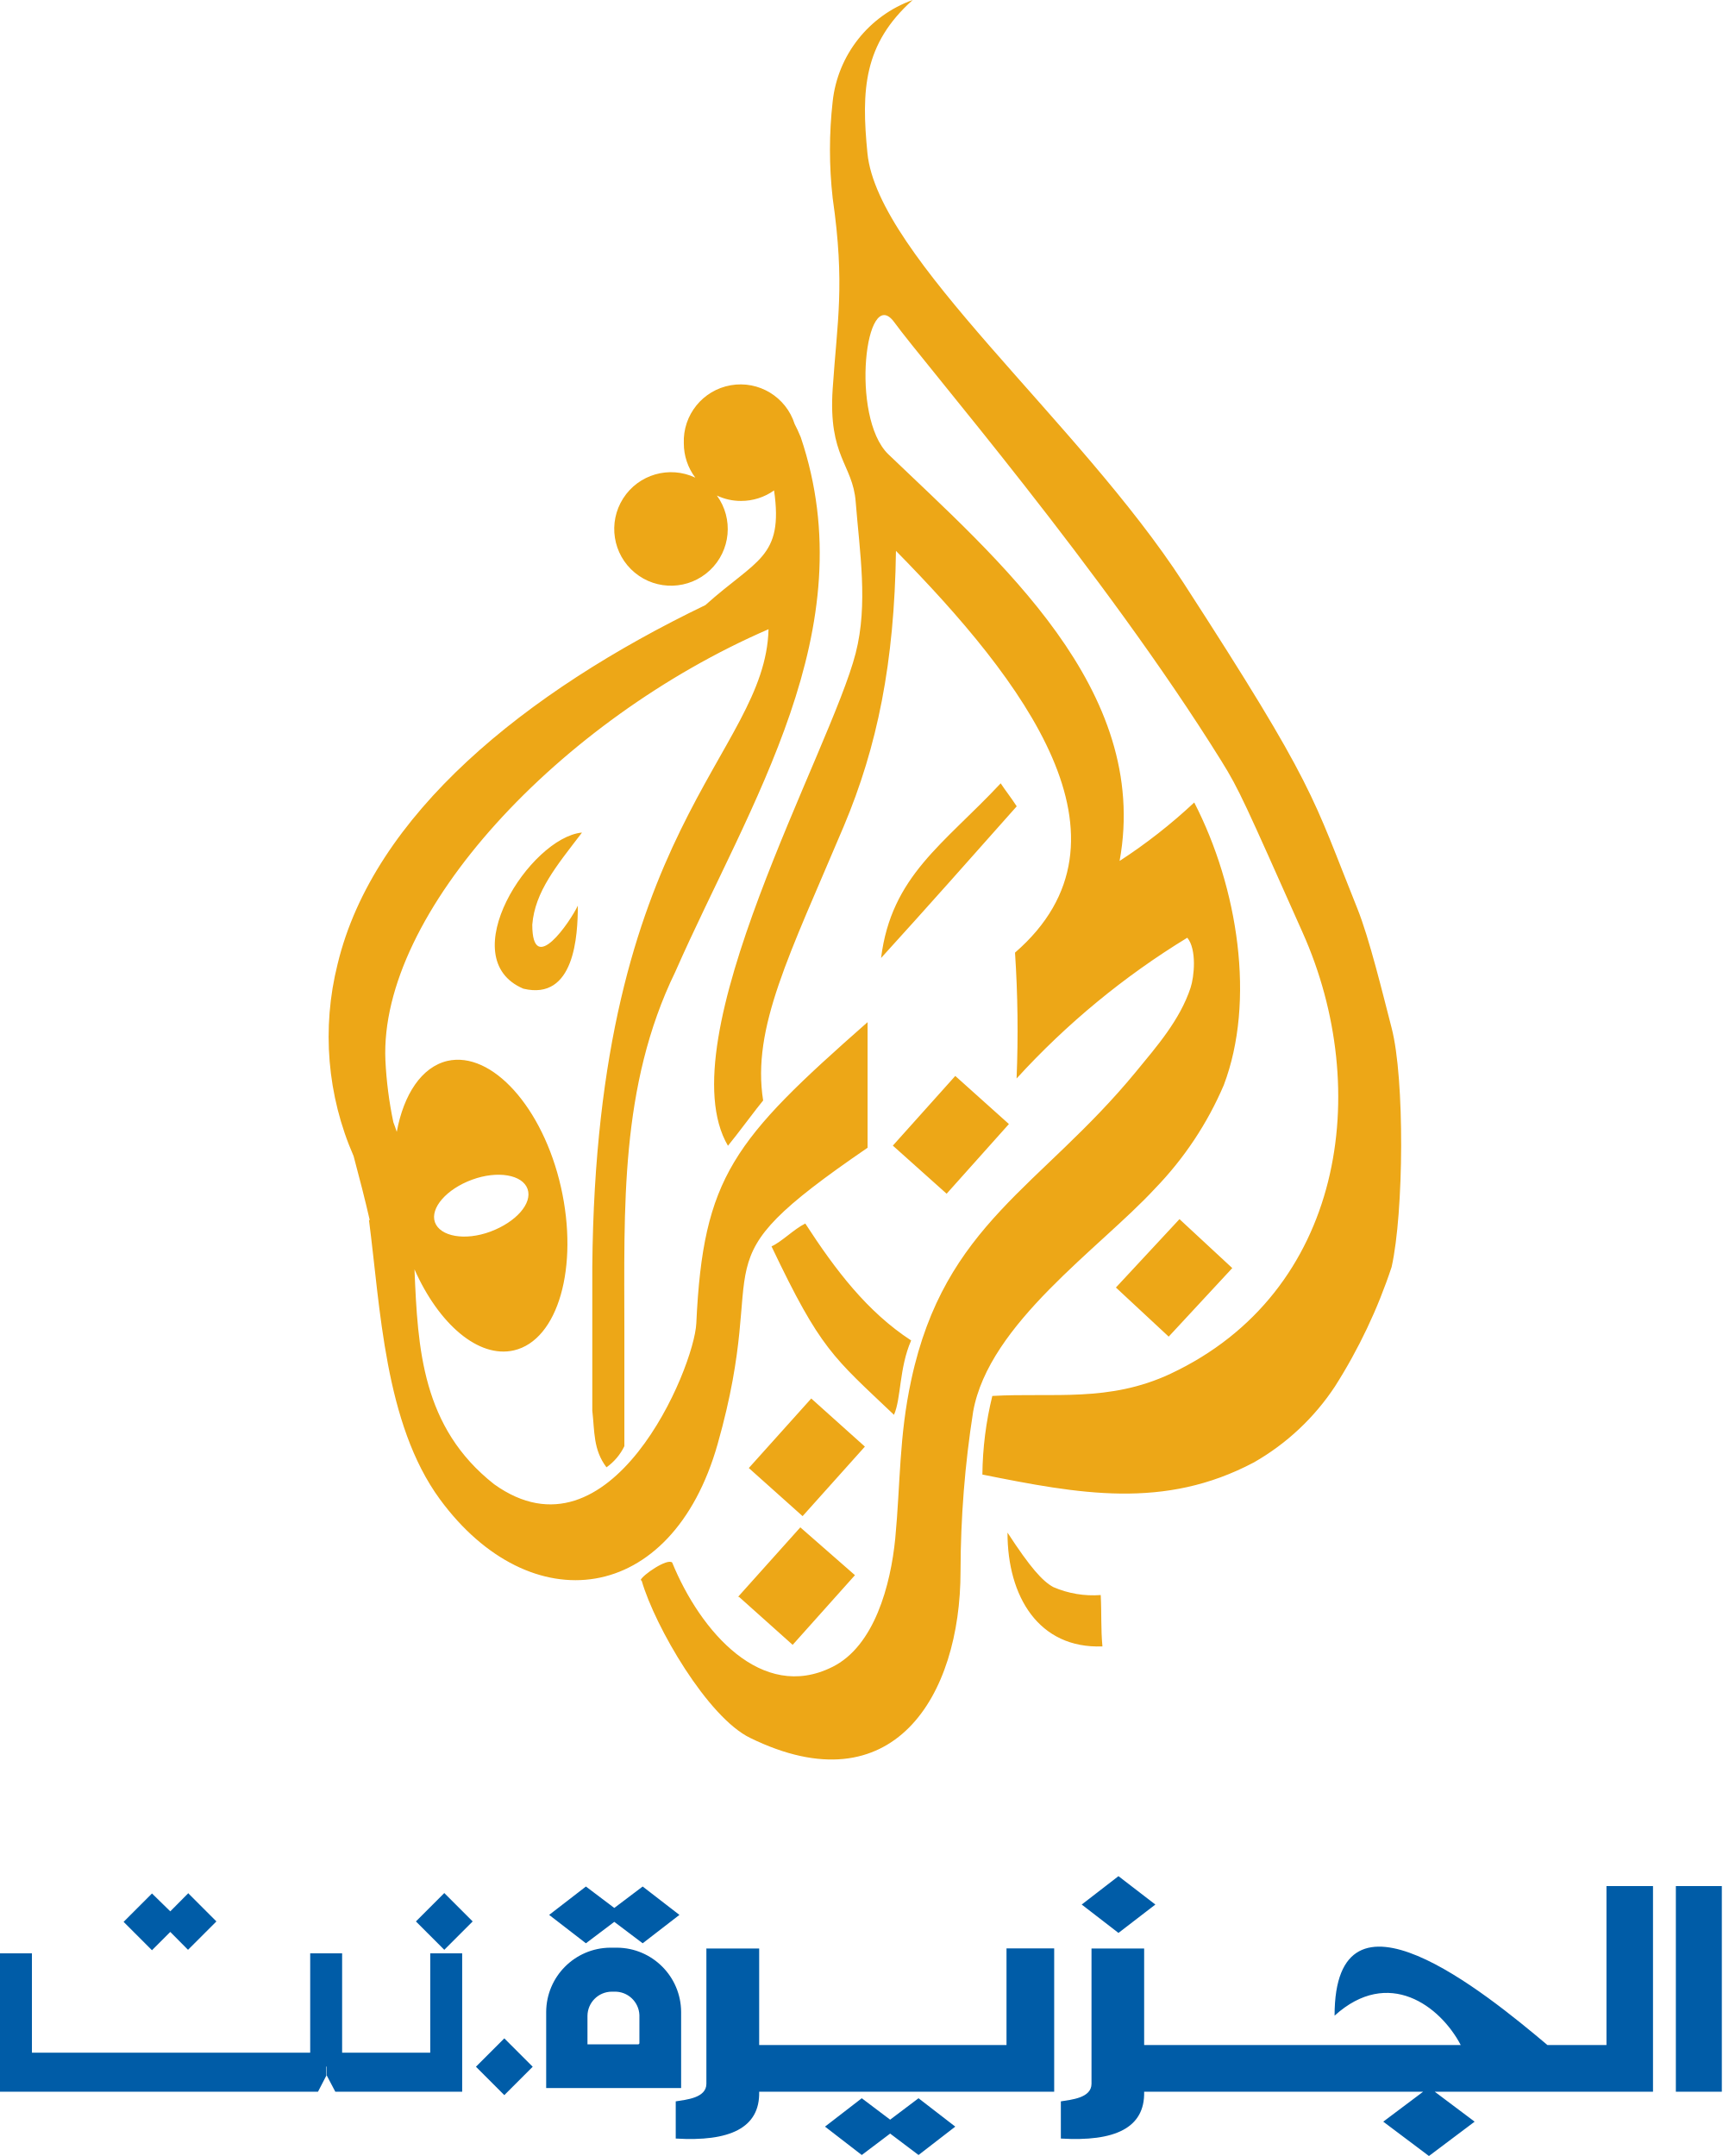
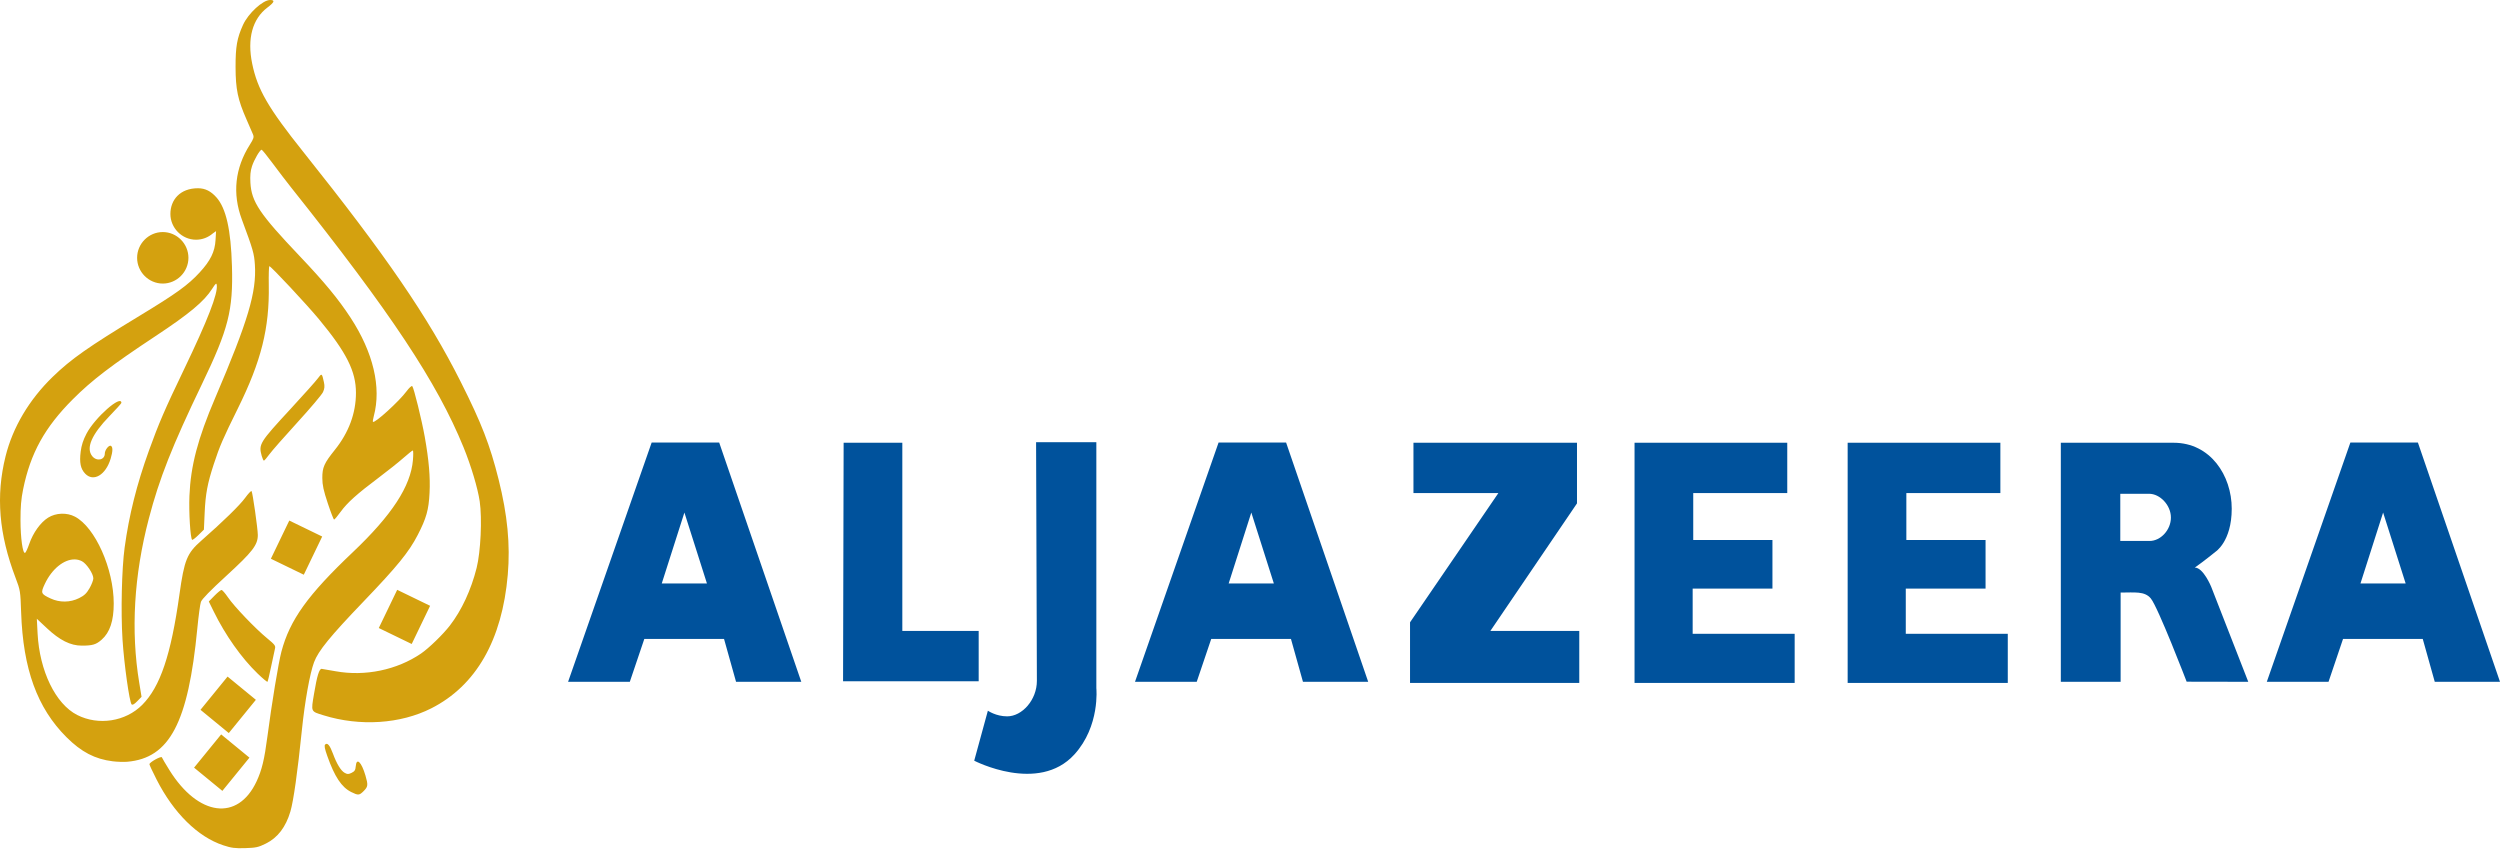
- <svg xmlns="http://www.w3.org/2000/svg" viewBox="0 0 121.38 151.93">
-   <g id="Layer_2" data-name="Layer 2">
-     <g id="Layer_1-2" data-name="Layer 1">
-       <path d="M26.06,86c-.33-1.45-.73-3-1.14-4.53a21,21,0,0,1-1.13-13.53C26.32,57.42,37,48.76,49.71,42.64c3.59-3.23,5.52-3.32,4.84-8.08v0a4,4,0,0,1-2.33.74,3.92,3.92,0,0,1-1.7-.38A4,4,0,1,1,49,33.66a4,4,0,0,1-.81-2.41A4,4,0,0,1,56,29.88c.13.25.28.56.43.93C61,44.37,52.82,56.6,47.59,68.48,43.66,76.56,44,85.15,44,93.83v8.08a3.93,3.93,0,0,1-1.26,1.49c-.94-1.24-.83-2.51-1-4V89.29C42,58.21,53.93,53.23,54.16,44.34c-14.71,6.37-27.45,20-27,30.38a27.56,27.56,0,0,0,.56,4.36c.08.22.17.45.24.68.49-2.64,1.75-4.57,3.57-5,3.13-.71,6.73,3.28,8,8.89s-.19,10.79-3.32,11.51c-2.49.57-5.29-1.85-7-5.71.23,5.61.53,11.14,5.61,15.14,8.21,5.88,14.1-8.17,14.25-11.34.48-10.34,2.62-12.9,12.07-21.22,0,3.9,0,5.53,0,8.85-12.51,8.57-6.68,7.17-10.57,20.89-3.24,11.41-13.21,12.54-19.57,3.88-3.91-5.34-4.19-13.5-5-19.69ZM41,58.67c-3.65.37-9.13,8.87-4.12,11,3.62.87,3.84-3.76,3.84-5.85-.52,1.11-3.21,5.07-3.21,1.34.19-2.33,1.7-4.13,3.49-6.47ZM63,99.7c-4.28-4.07-5.16-4.57-8.63-11.87.73-.33,1.57-1.21,2.38-1.61,2.13,3.28,4.36,6.22,7.46,8.24-.85,1.94-.7,4.09-1.21,5.24Zm-11,12.84,4.4-4.91L60.25,111l-4.39,4.91-3.79-3.39Zm-6.85-1.2c.12-.34,1.87-1.55,2.22-1.23,2,4.89,6.32,9.82,11.26,7.37,3-1.46,4.14-5.82,4.46-9.07.37-3.89.26-7.17,1.13-11.18,2.37-11,9.13-13.56,15.82-21.69,1.47-1.79,3.11-3.66,3.86-5.93.26-.78.45-2.71-.23-3.53A55.22,55.22,0,0,0,71.64,76a82.91,82.91,0,0,0-.11-8.87c9.22-8,.57-19.2-8.39-28.31-.11,7.88-1.31,13.78-3.68,19.41-3.83,9.07-6.49,14.2-5.68,19.32-.34.39-1.91,2.51-2.48,3.19-4.37-7.43,7.25-27.85,9-34.71.89-3.45.28-7.14,0-10.69-.21-2.63-1.94-3.15-1.62-7.94s.88-7.31,0-13.44a30.41,30.41,0,0,1,0-6.81A8.58,8.58,0,0,1,64.32,0c-3.47,3.1-3.63,6.34-3.19,10.8.73,7.33,14.9,18.9,22.27,30.27,9.35,14.44,9.06,15,12.25,22.94.85,2.11,1.79,6,2.42,8.43.93,3.57.86,13,0,16.84a37.74,37.74,0,0,1-4,8.43,16.85,16.85,0,0,1-5.7,5.34c-6.34,3.36-12.34,2.22-19.14.86a24.21,24.21,0,0,1,.7-5.54c4.3-.24,8.21.47,12.55-1.56,12.24-5.74,14.28-20,9.32-31.09-4.09-9.17-4.46-10.06-5.73-12.1C77.73,40.21,65.19,25.7,63,22.68,61,20,59.9,29.37,62.59,32c7.71,7.4,18.52,16.57,16.31,28.67a37.89,37.89,0,0,0,5.26-4.12c3.09,6,4.33,14,2.08,19.92a24.07,24.07,0,0,1-4.85,7.29c-3.9,4.22-11.7,9.5-12.81,15.71a73.32,73.32,0,0,0-.89,11.26c0,8.78-4.74,16.67-14.82,11.74-3-1.45-6.71-7.84-7.65-11.08ZM71,108c1.61,2.47,2.46,3.42,3.23,3.84a7.07,7.07,0,0,0,3.34.56c.07,1.37,0,2.31.12,3.62-4.5.17-6.69-3.53-6.69-8Zm7.64-17.27,4.48-4.82,3.72,3.45-4.48,4.83-3.72-3.46Zm-15.72-10,4.4-4.91,3.78,3.39-4.39,4.91-3.79-3.39Zm-.83-13.22c.73-5.8,4.4-8,8.43-12.31.32.49.73,1,1.13,1.62-3.16,3.56-6.32,7.13-9.56,10.69Zm-9.32,35.94,4.4-4.9,3.78,3.39-4.39,4.9-3.79-3.39ZM30.65,86.13c-.35-1,.82-2.34,2.62-3s3.56-.35,3.91.66-.82,2.33-2.62,3-3.55.34-3.91-.66Z" fill="#eda717" fill-rule="evenodd" />
-       <path d="M76.92,137.31h3.71v6.8h22.31c-1.44-2.75-5.09-5.51-8.89-2.07,0-10.29,10.62-1.62,15,2.07h4.16v-11.2h3.28V147.4H101.11l2.81,2.11-3.22,2.42-3.22-2.42,2.81-2.11H80.63c.06,2.56-2.07,3.53-5.87,3.3v-2.62c.72-.12,2.16-.23,2.16-1.24v-9.54ZM2.25,144.65H21.86v-7h2.25v7h6.21v-7h2.25v9.75H23.63l-.6-1.14v-.63H23v.63l-.59,1.14H0v-9.75H2.25v7Zm11-11.25,2,2-2,2L12,136.14l-1.29,1.29-2-2,2-2L12,134.69l1.28-1.29Zm18.06,0,2,2-2,2-2-2,2-2Zm4.23,10.24,2,2-2,2-2-2,2-2Zm7.75-9.19,2-1.51,2.59,2-2.59,2-2-1.51-2,1.51-2.59-2,2.59-2,2,1.51ZM48,147.14H38.49v-5.36A4.55,4.55,0,0,1,43,137.25h.48A4.55,4.55,0,0,1,48,141.78v5.36Zm-3-3.08h-3.6v-2a1.72,1.72,0,0,1,1.71-1.71h.18A1.72,1.72,0,0,1,45.06,142v2Zm4.73-6.75H53.5v6.8H70.93V137.3h3.36v6.81h0v3.29H53.5c.06,2.56-2.08,3.53-5.88,3.3,0-1,0-1.64,0-2.62.72-.12,2.16-.23,2.16-1.24v-9.54Zm13,12.06,2-1.51,2.59,2-2.59,2-2-1.51-2,1.51-2.59-2,2.59-2,2,1.51Zm13.5-15.16,2.59-2,2.6,2-2.6,2-2.59-2Zm41.83-1.3h3.28V147.4H118.1V132.91Z" fill="#005ca7" fill-rule="evenodd" />
+ <svg xmlns="http://www.w3.org/2000/svg" version="1.1" x="0" y="0" width="560" height="190" viewBox="0, 0, 560, 190">
+   <g id="Layer_1">
+     <g>
+       <path d="M50.003,189.344 C44.31,187.461 38.907,182.133 35.082,174.628 C34.197,172.892 33.473,171.344 33.473,171.189 C33.473,170.748 36.138,169.275 36.263,169.648 C36.322,169.824 37.075,171.101 37.938,172.488 C44.416,182.89 53.282,184.033 57.483,175.009 C58.661,172.477 59.224,170.142 59.901,164.975 C60.87,157.575 62.366,148.51 63.036,145.974 C64.914,138.869 68.938,133.263 79.012,123.708 C87.779,115.393 92.004,108.923 92.498,103.055 C92.598,101.873 92.585,100.906 92.47,100.906 C92.355,100.906 91.404,101.663 90.357,102.587 C89.31,103.513 86.864,105.463 84.923,106.921 C79.947,110.659 77.795,112.586 76.322,114.62 C75.619,115.591 74.951,116.386 74.838,116.386 C74.724,116.386 74.086,114.741 73.42,112.73 C72.465,109.852 72.205,108.65 72.2,107.069 C72.189,104.698 72.609,103.756 75.012,100.762 C78.13,96.876 79.731,92.553 79.734,88.006 C79.737,83.167 77.619,78.952 71.434,71.49 C68.678,68.165 60.696,59.627 60.343,59.627 C60.228,59.627 60.166,61.529 60.206,63.855 C60.372,73.516 58.523,80.891 53.278,91.497 C49.929,98.269 49.223,99.9 47.885,103.976 C46.476,108.274 46.032,110.641 45.844,114.86 L45.675,118.638 L44.436,119.859 C43.754,120.53 43.122,121.006 43.032,120.916 C42.635,120.516 42.283,114.75 42.432,111.082 C42.707,104.331 44.295,98.289 48.195,89.153 C55.576,71.863 57.491,65.443 57.096,59.31 C56.931,56.769 56.703,55.976 54.174,49.163 C52.019,43.354 52.628,37.684 55.975,32.399 C56.823,31.06 56.926,30.723 56.672,30.107 C56.508,29.709 55.854,28.201 55.218,26.755 C53.266,22.318 52.782,20.006 52.767,15.05 C52.753,10.453 53.094,8.517 54.445,5.556 C55.617,2.985 58.873,0 60.503,0 C61.657,0 61.483,0.49 59.901,1.688 C56.539,4.236 55.336,8.659 56.487,14.248 C57.68,20.047 60.056,24.152 67.927,34.012 C86.523,57.306 95.875,70.966 103.209,85.544 C107.873,94.816 109.754,99.662 111.689,107.402 C113.682,115.368 114.319,121.977 113.744,128.712 C112.493,143.366 106.642,153.588 96.594,158.673 C89.688,162.168 80.627,162.757 72.505,160.238 C69.562,159.327 69.654,159.53 70.34,155.426 C71.021,151.353 71.512,149.764 72.067,149.825 C72.283,149.85 73.681,150.091 75.173,150.36 C81.775,151.556 88.901,150.079 94.309,146.394 C96.056,145.203 99.242,142.11 100.78,140.113 C103.421,136.684 105.526,132.147 106.762,127.221 C107.673,123.591 108.019,116.18 107.458,112.326 C107.027,109.369 105.523,104.339 103.831,100.189 C97.899,85.647 87.56,70.069 65.212,41.996 C64.207,40.735 62.359,38.317 61.102,36.621 C59.846,34.926 58.723,33.54 58.607,33.54 C58.223,33.54 56.931,35.754 56.444,37.247 C56.099,38.306 56.001,39.344 56.092,40.938 C56.34,45.227 58.139,47.904 67.158,57.394 C72.662,63.186 75.774,66.953 78.519,71.149 C83.62,78.949 85.462,86.752 83.728,93.217 C83.558,93.852 83.473,94.427 83.541,94.495 C83.928,94.882 89.427,89.875 91.083,87.628 C91.645,86.866 92.21,86.357 92.345,86.493 C92.691,86.84 94.484,94.119 95.151,97.881 C96.077,103.113 96.398,106.854 96.22,110.399 C96.031,114.207 95.507,116.076 93.573,119.826 C91.604,123.649 88.991,126.858 81.42,134.753 C73.933,142.56 71.292,145.799 70.347,148.334 C69.405,150.865 68.277,157.155 67.622,163.542 C66.661,172.923 65.743,179.426 65.051,181.772 C64.018,185.272 62.196,187.654 59.55,188.961 C57.87,189.791 57.339,189.908 54.917,189.981 C52.619,190.051 51.833,189.948 50.003,189.344 z M78.677,177.418 C76.515,176.344 74.953,173.991 73.308,169.332 C72.73,167.699 72.603,167.01 72.833,166.779 C73.326,166.283 73.878,166.92 74.565,168.778 C75.425,171.108 76.351,172.633 77.193,173.108 C77.817,173.459 78.035,173.46 78.76,173.114 C79.434,172.79 79.618,172.501 79.688,171.639 C79.856,169.615 80.964,170.669 81.855,173.699 C82.482,175.83 82.44,176.215 81.478,177.18 C80.484,178.179 80.249,178.199 78.677,177.418 z M55.876,169.712 L49.537,164.509 L43.472,171.953 L49.811,177.157 z M38.168,47.926 C38.168,51.047 40.743,53.696 43.916,53.696 C45.341,53.696 46.642,53.17 47.647,52.307 L48.397,51.77 L48.281,53.767 C48.133,56.392 47.151,58.397 44.72,61.032 C42.092,63.881 39.533,65.727 31.189,70.788 C19.788,77.703 15.916,80.424 11.811,84.405 C6.535,89.52 2.856,95.719 1.244,102.214 C-0.958,111.082 -0.252,119.609 3.484,129.428 C4.552,132.237 4.572,132.396 4.734,137.169 C5.162,149.854 8.332,158.581 14.89,165.127 C18.221,168.453 21.268,170.036 25.244,170.53 C26.238,170.653 27.69,170.703 28.475,170.637 C37.998,169.83 42.16,161.922 44.202,140.752 C44.467,137.993 44.829,135.326 45.005,134.822 C45.222,134.204 47.102,132.282 50.788,128.901 C56.59,123.58 57.749,122.067 57.751,119.844 C57.751,118.47 56.584,110.273 56.349,110.008 C56.246,109.891 55.586,110.59 54.886,111.557 C53.713,113.173 49.975,116.821 45.085,121.116 C41.879,123.932 41.281,125.411 40.194,133.173 C38.299,146.702 35.894,153.834 31.858,157.889 C28.129,161.636 22.062,162.582 17.292,160.156 C12.444,157.69 8.855,150.298 8.419,141.899 L8.25,138.602 L10.454,140.672 C13.389,143.423 15.775,144.622 18.327,144.622 C20.732,144.623 21.523,144.387 22.772,143.287 C24.609,141.669 25.476,139.076 25.476,135.189 C25.476,127.425 21.325,118.117 16.792,115.732 C14.963,114.77 12.526,114.863 10.776,115.956 C9.086,117.012 7.418,119.328 6.554,121.832 C6.2,122.859 5.783,123.762 5.626,123.838 C5.099,124.098 4.6,120.576 4.59,116.529 C4.583,113.555 4.738,111.76 5.18,109.596 C6.83,101.505 10.018,95.737 16.319,89.431 C20.58,85.164 24.981,81.803 34.839,75.286 C42.46,70.247 45.716,67.526 47.521,64.697 C48.318,63.448 48.48,63.318 48.557,63.855 C48.829,65.768 46.527,71.694 41.238,82.703 C36.904,91.723 35.547,94.874 33.366,100.924 C30.616,108.555 28.91,115.365 27.913,122.692 C27.274,127.383 27.048,137.055 27.44,143.215 C27.788,148.7 28.997,157.293 29.483,157.782 C29.679,157.978 30.08,157.755 30.733,157.084 L31.706,156.089 L31.189,152.936 C29.276,141.309 30.001,128.897 33.339,116.162 C35.699,107.156 38.532,99.977 45.255,85.999 C51.178,73.686 52.24,69.522 51.958,59.627 C51.723,51.417 50.639,46.624 48.459,44.192 C47.268,42.862 46.007,42.167 44.344,42.167 C40.303,42.167 38.168,44.801 38.168,47.926 z M57.315,156.758 L50.977,151.555 L44.911,158.999 L51.25,164.203 z M57.724,150.894 C54.098,147.401 50.484,142.293 47.864,136.956 L46.774,134.737 L48.038,133.444 C48.733,132.734 49.445,132.152 49.622,132.152 C49.8,132.152 50.446,132.894 51.061,133.8 C52.437,135.83 57.195,140.805 59.831,142.969 C61.568,144.396 61.765,144.657 61.592,145.316 C61.486,145.722 61.098,147.522 60.731,149.314 C60.363,151.107 59.997,152.64 59.916,152.72 C59.836,152.8 58.849,151.979 57.724,150.894 z M96.344,135.7 L88.97,132.121 L84.849,140.677 L92.222,144.254 z M16.782,125.309 C17.335,125.323 17.863,125.462 18.362,125.72 C19.395,126.256 20.91,128.534 20.907,129.554 C20.904,129.957 20.522,130.948 20.058,131.759 C19.401,132.908 18.888,133.395 17.72,133.979 C15.734,134.974 13.361,135.007 11.338,134.061 C9.15,133.037 9.075,132.847 10.044,130.79 C11.655,127.37 14.388,125.243 16.782,125.309 z M72.171,120.182 L64.799,116.604 L60.678,125.158 L68.05,128.736 z M19.08,106.098 C18.045,105.013 17.763,103.635 18.072,101.163 C18.25,99.746 18.635,98.552 19.373,97.147 C21.256,93.548 27.19,88.315 27.19,90.252 C27.19,90.365 25.984,91.702 24.51,93.223 C20.528,97.332 19.222,100.347 20.641,102.157 C21.633,103.423 23.477,103.059 23.477,101.597 C23.477,100.786 24.424,99.604 24.859,99.874 C25.302,100.149 25.277,101.099 24.784,102.746 C23.685,106.408 20.924,108.03 19.08,106.098 z M58.623,102.124 C57.896,99.502 58.118,99.143 65.143,91.539 C68.03,88.413 70.759,85.356 71.207,84.744 C72.08,83.553 72.12,83.579 72.559,85.615 C72.756,86.529 72.708,87.044 72.352,87.83 C72.097,88.392 69.51,91.453 66.604,94.633 C63.698,97.811 60.87,101.032 60.321,101.79 C59.771,102.547 59.231,103.175 59.12,103.183 C59.01,103.192 58.786,102.716 58.623,102.124 z M42.209,57.749 C42.209,60.913 39.614,63.518 36.461,63.518 C33.307,63.518 30.713,60.913 30.713,57.749 C30.713,54.585 33.307,51.98 36.461,51.98 C39.614,51.98 42.209,54.585 42.209,57.749 z" fill="#D4A10F" />
+       <path d="M245.581,99.046 L245.581,154.14 C245.581,154.14 246.461,162.631 240.657,169.003 C232.597,177.854 218.224,170.397 218.224,170.397 L221.284,159.197 C221.284,159.197 223.084,160.462 225.604,160.462 C228.961,160.462 232.262,156.768 232.262,152.514 L232.083,99.046 z M366.138,99.177 L400.346,99.177 L400.346,110.451 L379.285,110.451 L379.285,120.956 L397.027,120.956 L397.027,131.845 L379.157,131.845 L379.157,141.965 L402.005,141.965 L402.005,152.983 L366.138,152.983 z M413.875,99.177 L448.083,99.177 L448.083,110.451 L427.023,110.451 L427.023,120.956 L444.765,120.956 L444.765,131.845 L426.895,131.845 L426.895,141.965 L449.743,141.965 L449.743,152.983 L413.875,152.983 z M353.247,112.756 L333.846,141.325 L353.757,141.325 L353.757,152.983 L315.847,152.983 L315.847,139.403 L335.633,110.451 L316.614,110.451 L316.614,99.177 L353.247,99.177 z M145.974,99.124 L161.095,99.124 L179.488,152.724 L164.875,152.724 L162.186,143.125 L144.325,143.125 L141.079,152.724 L127.252,152.724 z M486.893,99.176 C495.128,99.176 499.908,106.514 499.908,113.944 C499.908,121.374 496.203,123.645 496.203,123.645 C496.203,123.645 493.691,125.709 491.637,127.134 C493.559,127.134 495.316,131.462 495.316,131.462 L503.612,152.724 L489.81,152.699 C489.81,152.699 483.397,135.982 481.769,134.035 C480.387,132.382 478.162,132.735 475.02,132.735 L475.02,152.724 L461.625,152.724 L461.625,99.176 z M272.962,99.124 L288.082,99.124 L306.476,152.724 L291.863,152.724 L289.174,143.125 L271.313,143.125 L268.066,152.724 L254.24,152.724 z M526.487,99.124 L541.607,99.124 L560,152.724 L545.387,152.724 L542.698,143.125 L524.838,143.125 L521.59,152.724 L507.764,152.724 z M188.973,99.177 L202.121,99.177 L202.121,141.325 L219.224,141.325 L219.224,152.599 L188.846,152.599 z M158.355,130.698 L153.307,114.81 L148.233,130.698 z M285.343,130.698 L280.295,114.81 L275.22,130.698 z M538.868,130.698 L533.818,114.81 L528.744,130.698 z M481.413,110.608 L474.944,110.608 L474.944,121.175 L481.515,121.175 C483.974,121.175 486.284,118.717 486.284,115.93 C486.284,113.142 483.827,110.609 481.413,110.608 z" fill="#00529C" />
    </g>
  </g>
</svg>
